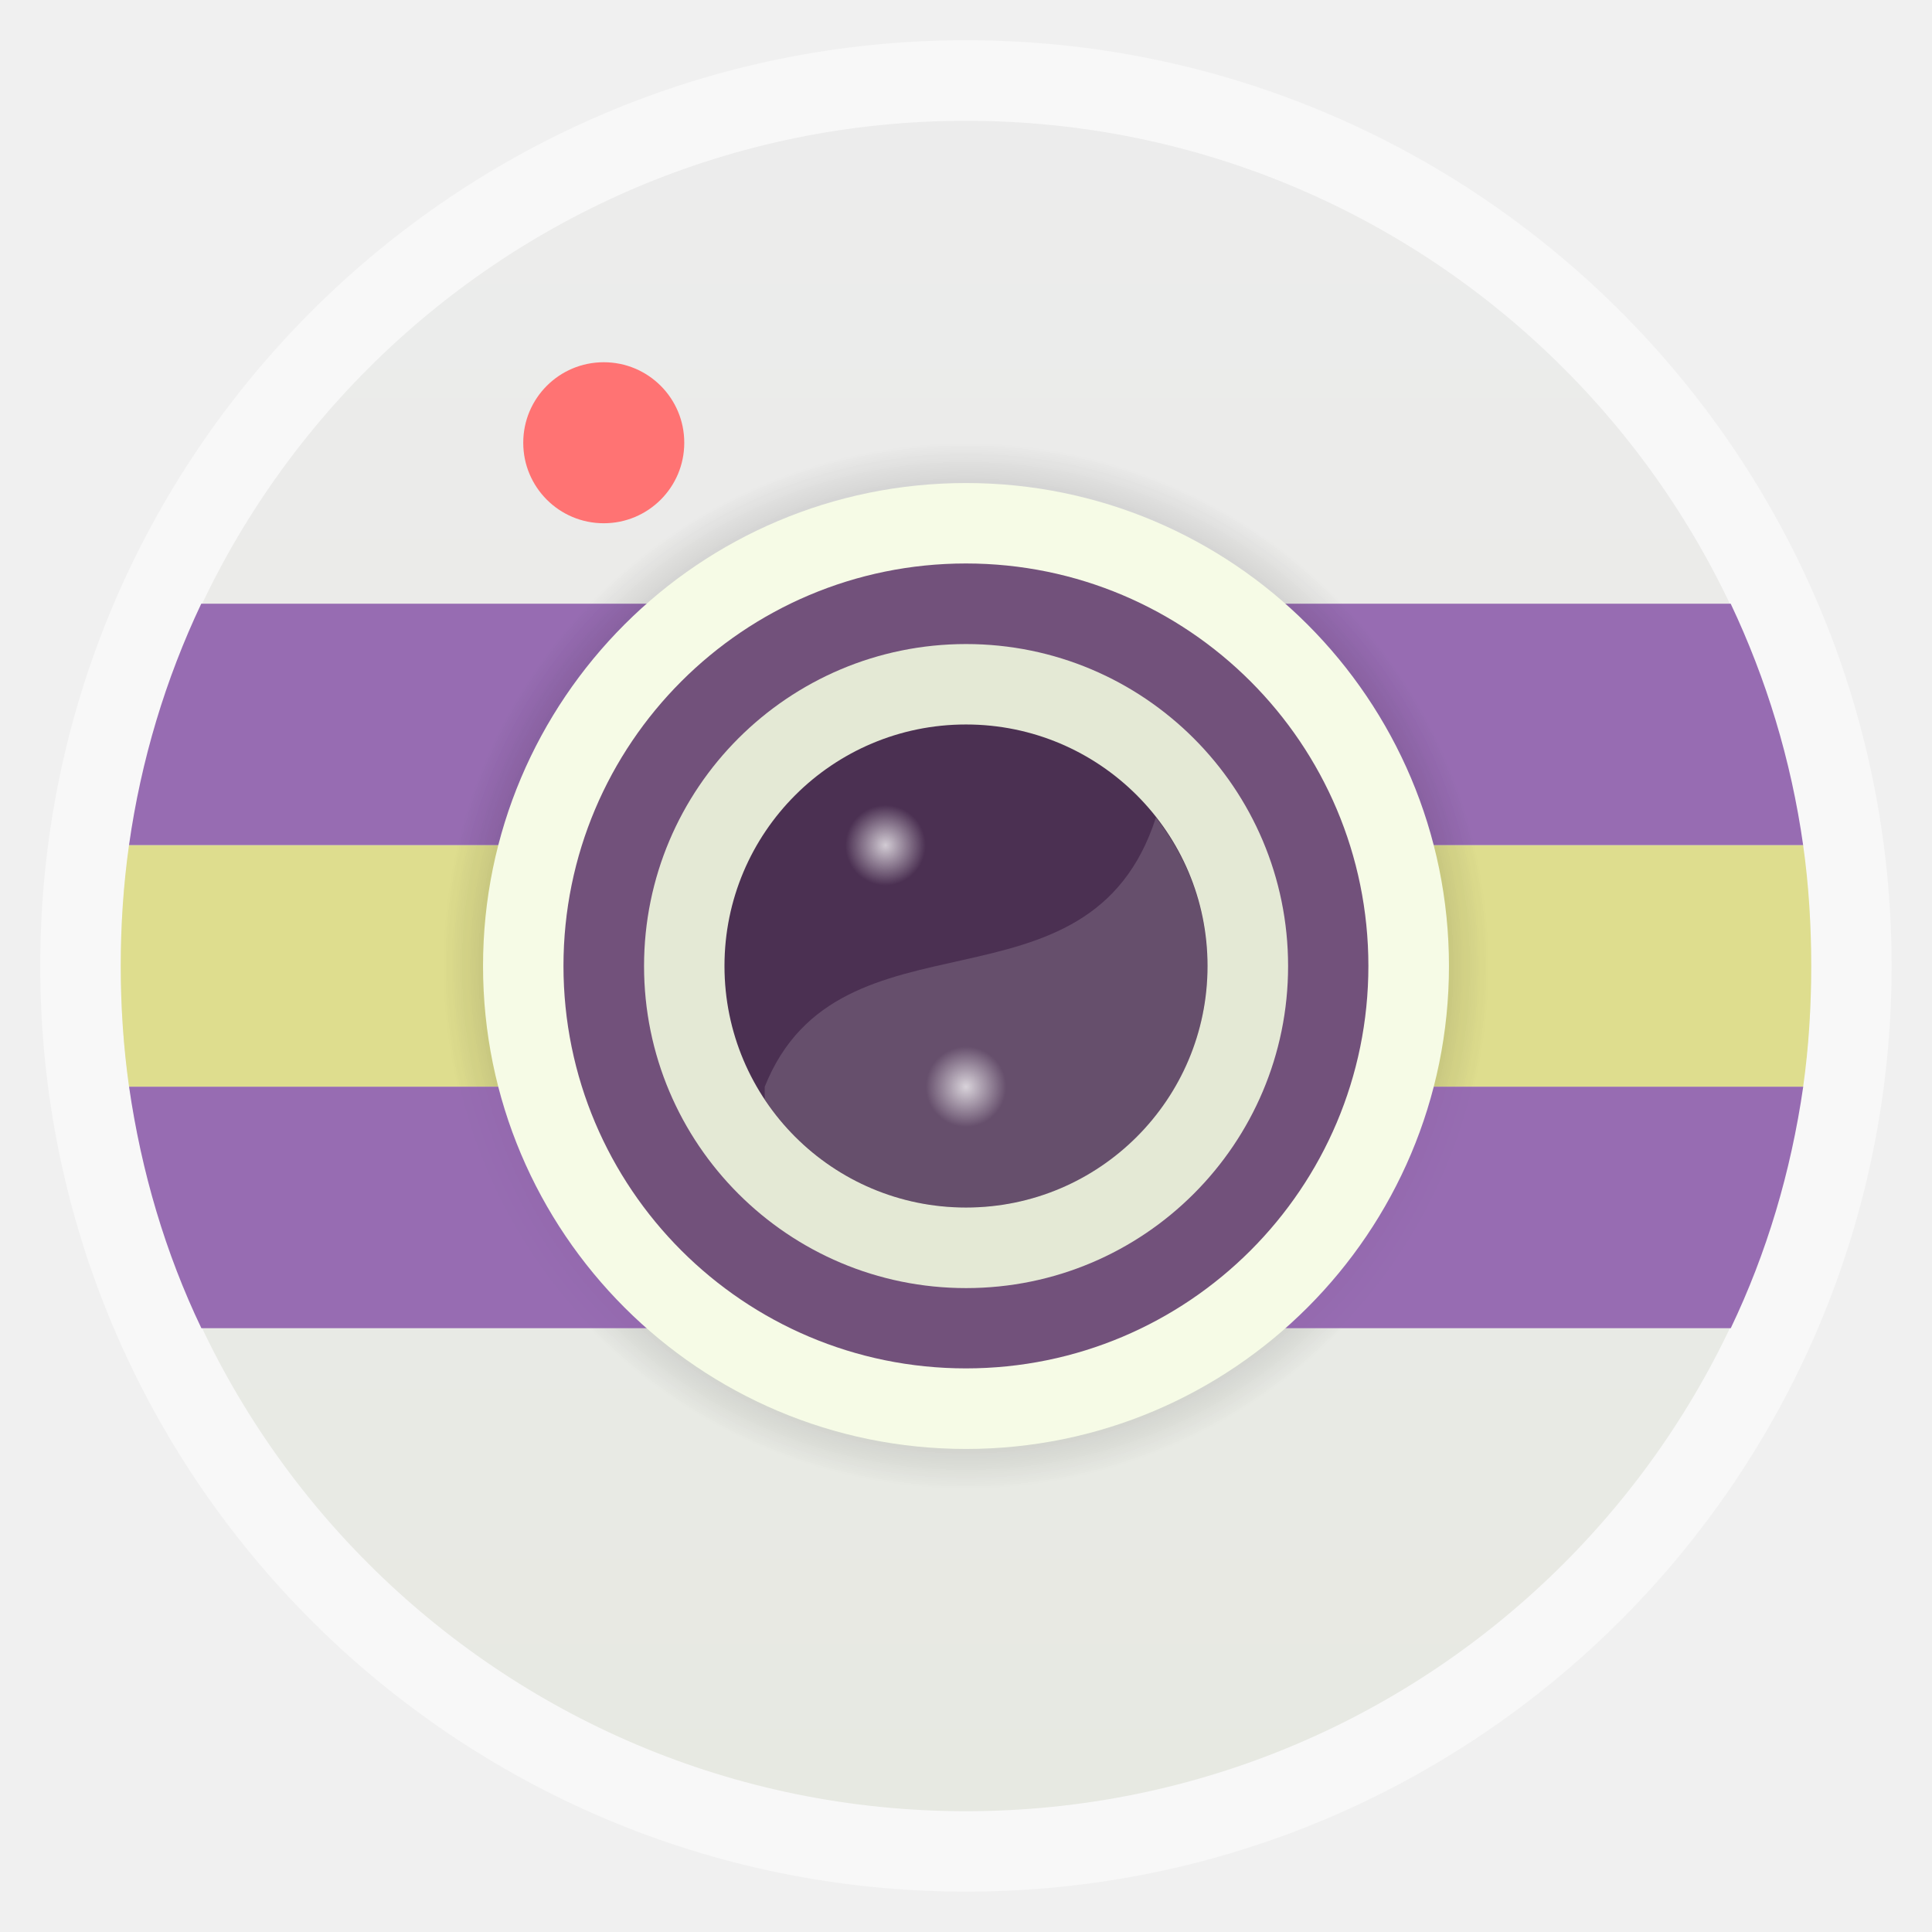
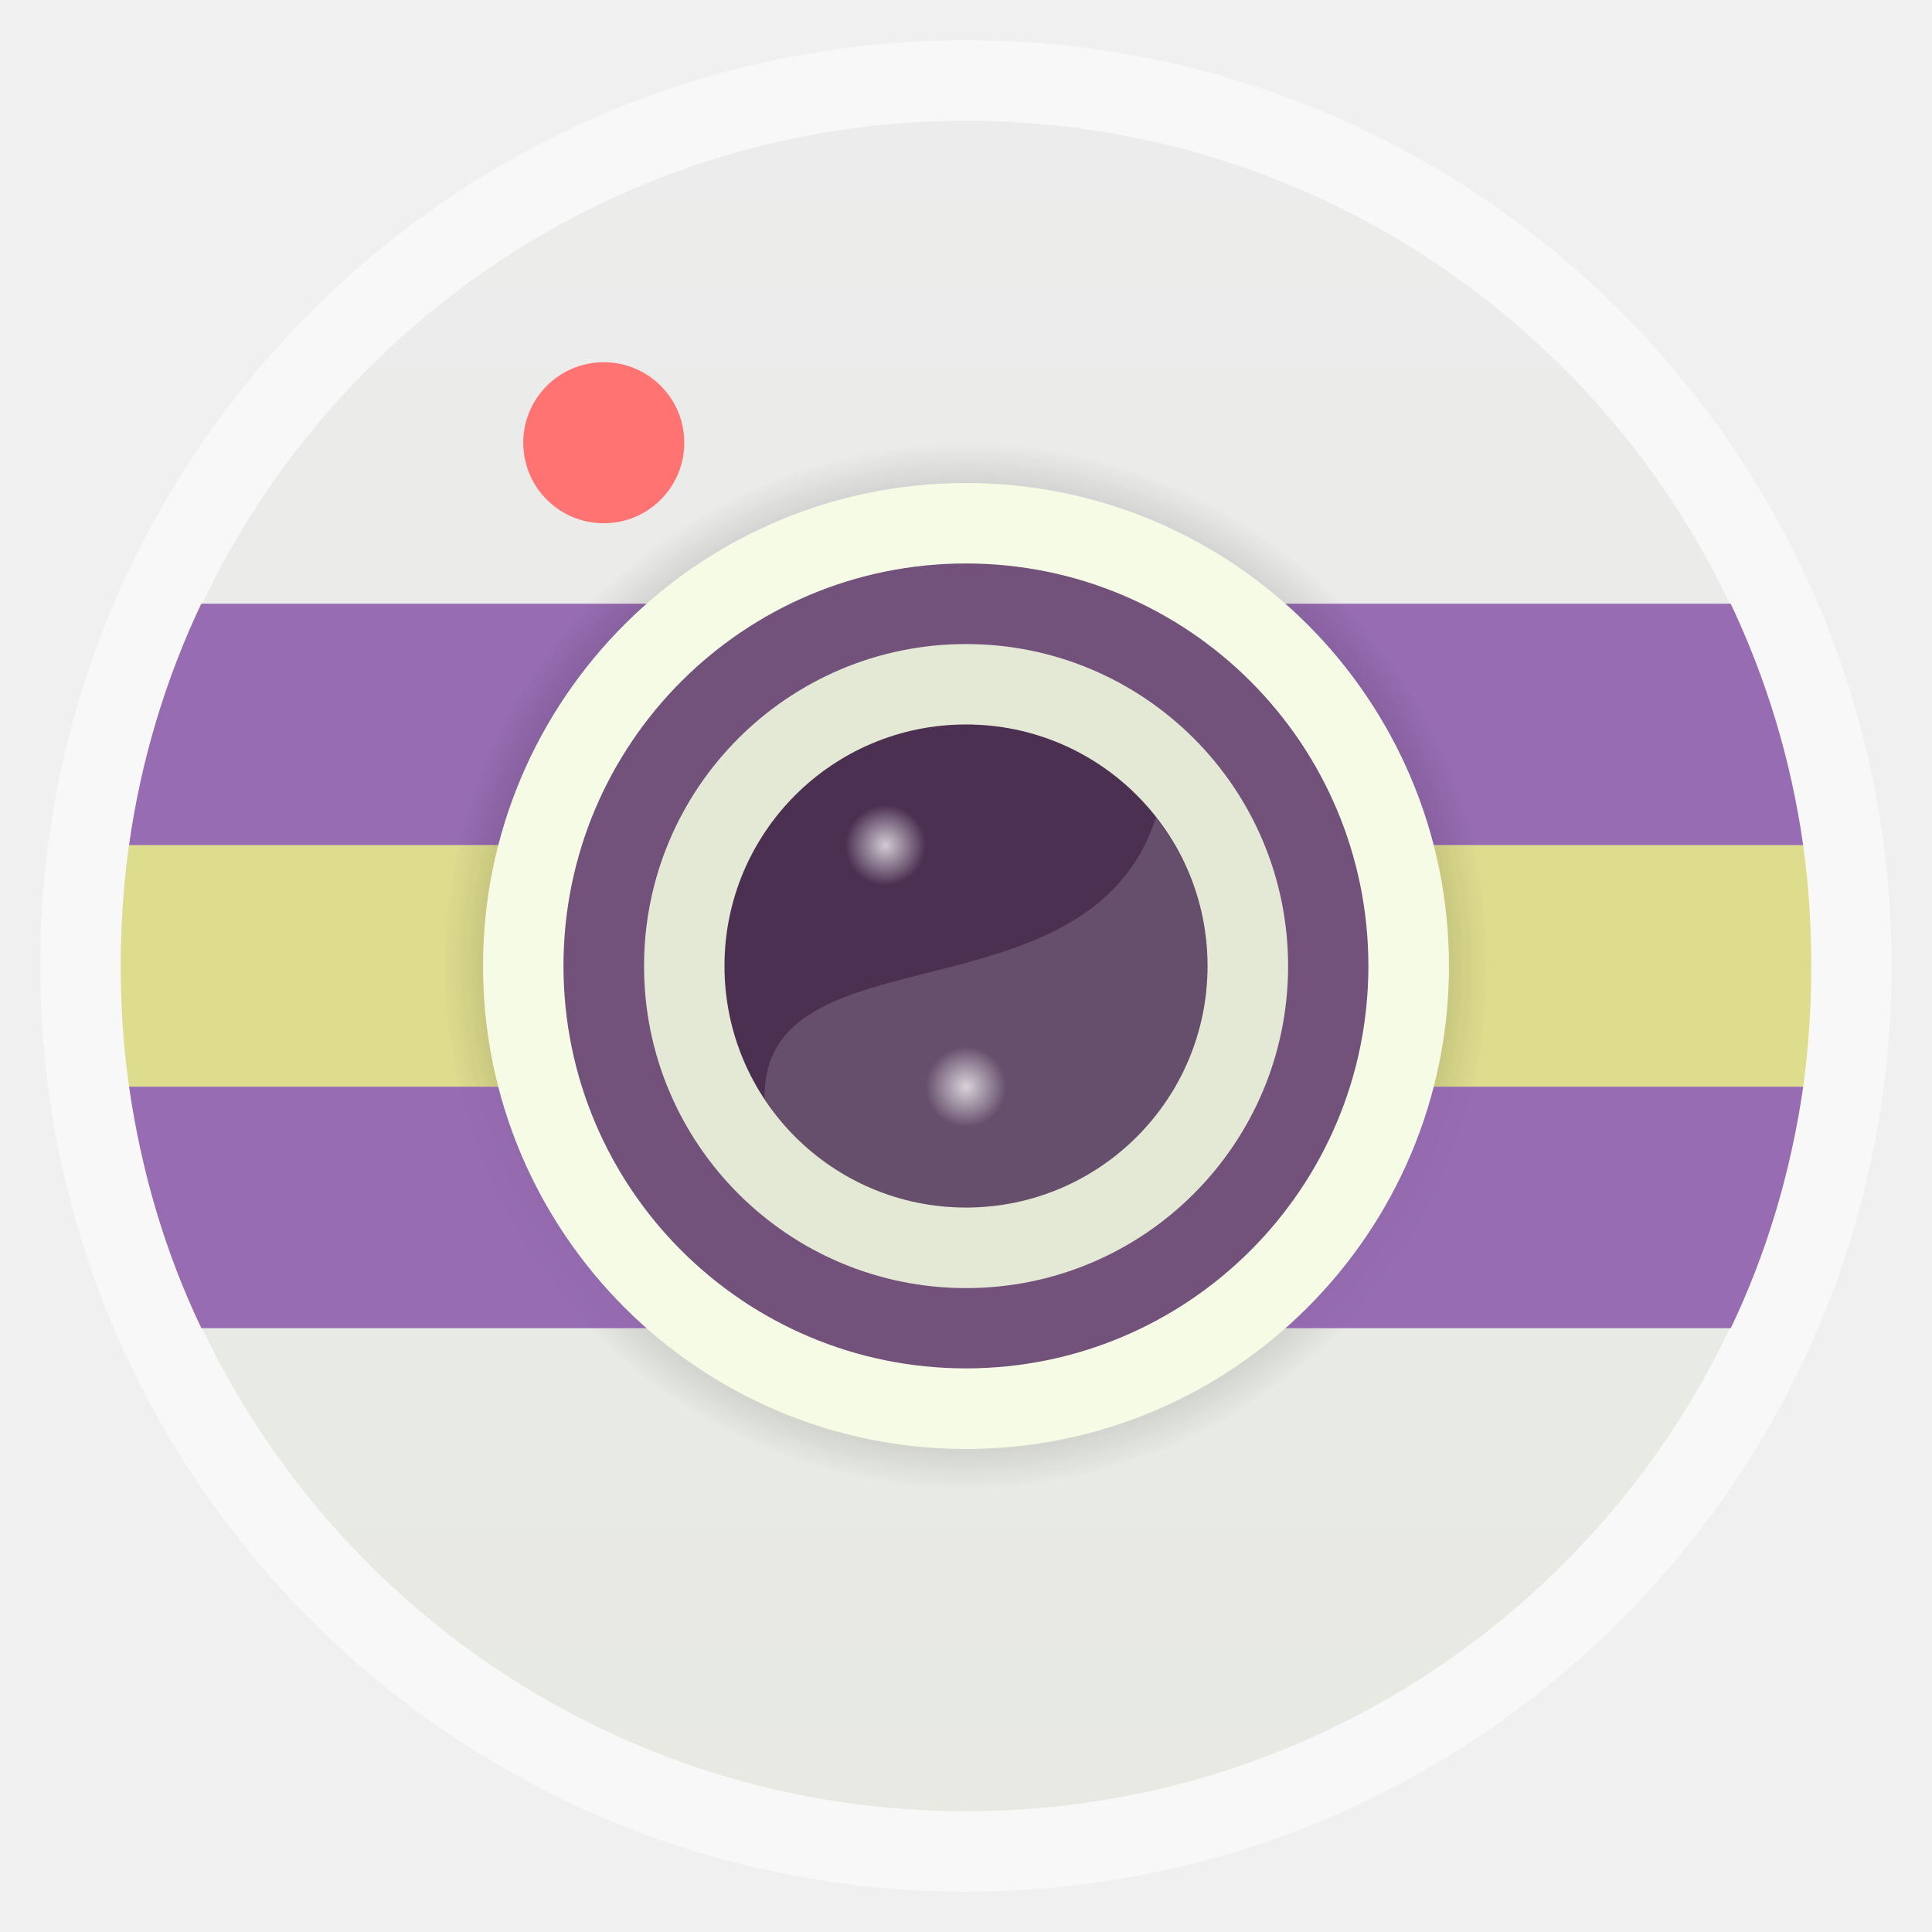
<svg xmlns="http://www.w3.org/2000/svg" xmlns:xlink="http://www.w3.org/1999/xlink" width="48" viewBox="0 0 13.547 13.547" height="48" id="svg2" version="1.1">
  <defs id="defs4">
    <linearGradient id="linearGradient3830">
      <stop style="stop-color:#000000;stop-opacity:1;" offset="0" id="stop3832" />
      <stop style="stop-color:#000000;stop-opacity:0;" offset="1" id="stop3834" />
    </linearGradient>
    <linearGradient id="linearGradient3816">
      <stop style="stop-color:#ffffff;stop-opacity:1;" offset="0" id="stop3818" />
      <stop style="stop-color:#ffffff;stop-opacity:0;" offset="1" id="stop3820" />
    </linearGradient>
    <linearGradient id="linearGradient4460">
      <stop offset="0" style="stop-color:#e7e9e2;stop-opacity:1;" id="stop7" />
      <stop offset="1" style="stop-color:#ececec;stop-opacity:1;" id="stop9" />
    </linearGradient>
    <linearGradient gradientTransform="matrix(1.10525,0,0,1.10525,-134.2787,-295.7618)" xlink:href="#linearGradient4460" id="linearGradient3842" y1="279.096" y2="268.33" gradientUnits="userSpaceOnUse" x2="0" />
    <linearGradient xlink:href="#linearGradient4460" id="linearGradient3010" gradientUnits="userSpaceOnUse" gradientTransform="matrix(1.105281,0,0,1.105281,-134.2829,-295.7705)" y1="279.096" x2="0" y2="268.33" />
    <radialGradient xlink:href="#linearGradient3816" id="radialGradient3822" cx="6.209" cy="5.927" fx="6.209" fy="5.927" r="0.282" gradientUnits="userSpaceOnUse" />
    <radialGradient xlink:href="#linearGradient3816" id="radialGradient3826" gradientUnits="userSpaceOnUse" cx="6.209" cy="5.927" fx="6.209" fy="5.927" r="0.282" gradientTransform="translate(0.5644445,1.693333)" />
    <radialGradient xlink:href="#linearGradient3830" id="radialGradient3836" cx="6.773" cy="6.773" fx="6.773" fy="6.773" r="3.669" gradientUnits="userSpaceOnUse" />
  </defs>
  <rect id="rect14" style="opacity:0.5;fill:#ffffff;fill-rule:evenodd" height="12.982" rx="6.491" y="0.282" x="0.282" width="12.982" />
  <rect id="rect16" style="fill:url(#linearGradient3010);fill-rule:evenodd" height="11.853" rx="5.927" y="0.847" x="0.847" width="11.853" />
  <rect width="1.129" x="3.669" y="2.54" rx="0.564" height="1.129" style="fill:#ff7373;fill-opacity:1;fill-rule:evenodd" id="rect3781" />
  <path style="fill:#976cb2;fill-opacity:1;stroke:none" d="M 5,15 C 4.116,16.868 3.506,18.874 3.205,21 L 44.8,21 C 44.499,18.874 43.884,16.868 43,15 z" transform="scale(0.2822222,0.2822222)" id="rect3787" />
  <path style="fill:#dedd8e;fill-opacity:1;stroke:none" d="M 3.205,21 C 3.067,21.977 3,22.984 3,24 c 0,1.016 0.068,2.023 0.206,3 L 44.8,27 c 0.138,-0.977 0.2,-1.984 0.2,-3 0,-1.016 -0.062,-2.023 -0.2,-3 z" transform="scale(0.2822222,0.2822222)" id="rect3793" />
  <rect id="rect3828" style="fill:url(#radialGradient3836);fill-opacity:1;fill-rule:evenodd" height="7.338" rx="3.669" y="3.104" x="3.104" width="7.338" />
  <path style="fill:#976cb2;fill-opacity:1;stroke:none" d="m 0.905,7.62 c 0.087,0.6 0.255,1.166 0.507,1.693 l 10.724,0 c 0.252,-0.527 0.421,-1.093 0.508,-1.693 z" id="rect3795" />
  <rect width="7.338" x="3.104" y="3.104" rx="3.669" height="7.338" style="fill:url(#radialGradient3836);fill-opacity:1;fill-rule:evenodd;opacity:0.25" id="rect3838" />
  <rect width="6.773" x="3.387" y="3.387" rx="3.387" height="6.773" style="fill:#f6fbe6;fill-rule:evenodd;fill-opacity:1" id="rect3797" />
  <rect id="rect3803" style="fill:#72517b;fill-opacity:1;fill-rule:evenodd" height="5.644" rx="2.822" y="3.951" x="3.951" width="5.644" />
  <rect width="4.516" x="4.516" y="4.516" rx="2.258" height="4.516" style="fill:#e4e9d5;fill-opacity:1;fill-rule:evenodd" id="rect3805" />
  <rect id="rect3807" style="fill:#4b3052;fill-opacity:1;fill-rule:evenodd" height="3.387" rx="1.693" y="5.08" x="5.08" width="3.387" />
-   <path style="fill:#ffffff;fill-opacity:1;stroke:none;opacity:0.15" d="M 28.719 20.312 C 27.056 25.477 20.86 22.351 19 27 L 19 27.312 C 20.073 28.929 21.907 30 24 30 C 27.324 30 30 27.324 30 24 C 30 22.602 29.515 21.331 28.719 20.312 z " transform="scale(0.2822222,0.2822222)" id="path3809" />
+   <path style="opacity:0.15;fill:#ffffff;fill-opacity:1;stroke:none" d="M 28.719,20.312 C 27.056,25.477 18.894,23 19,27.312 l 0,0 C 20.073,28.929 21.907,30 24,30 c 3.324,0 6,-2.676 6,-6 0,-1.398 -0.485,-2.669 -1.281,-3.688 z" transform="scale(0.2822222,0.2822222)" id="path3809" />
  <rect id="rect3814" style="fill:url(#radialGradient3822);fill-opacity:1;fill-rule:evenodd;opacity:0.75" height="0.564" rx="0.282" y="5.644" x="5.927" width="0.564" />
  <rect width="0.564" x="6.491" y="7.338" rx="0.282" height="0.564" style="opacity:0.75;fill:url(#radialGradient3826);fill-opacity:1;fill-rule:evenodd" id="rect3824" />
</svg>
